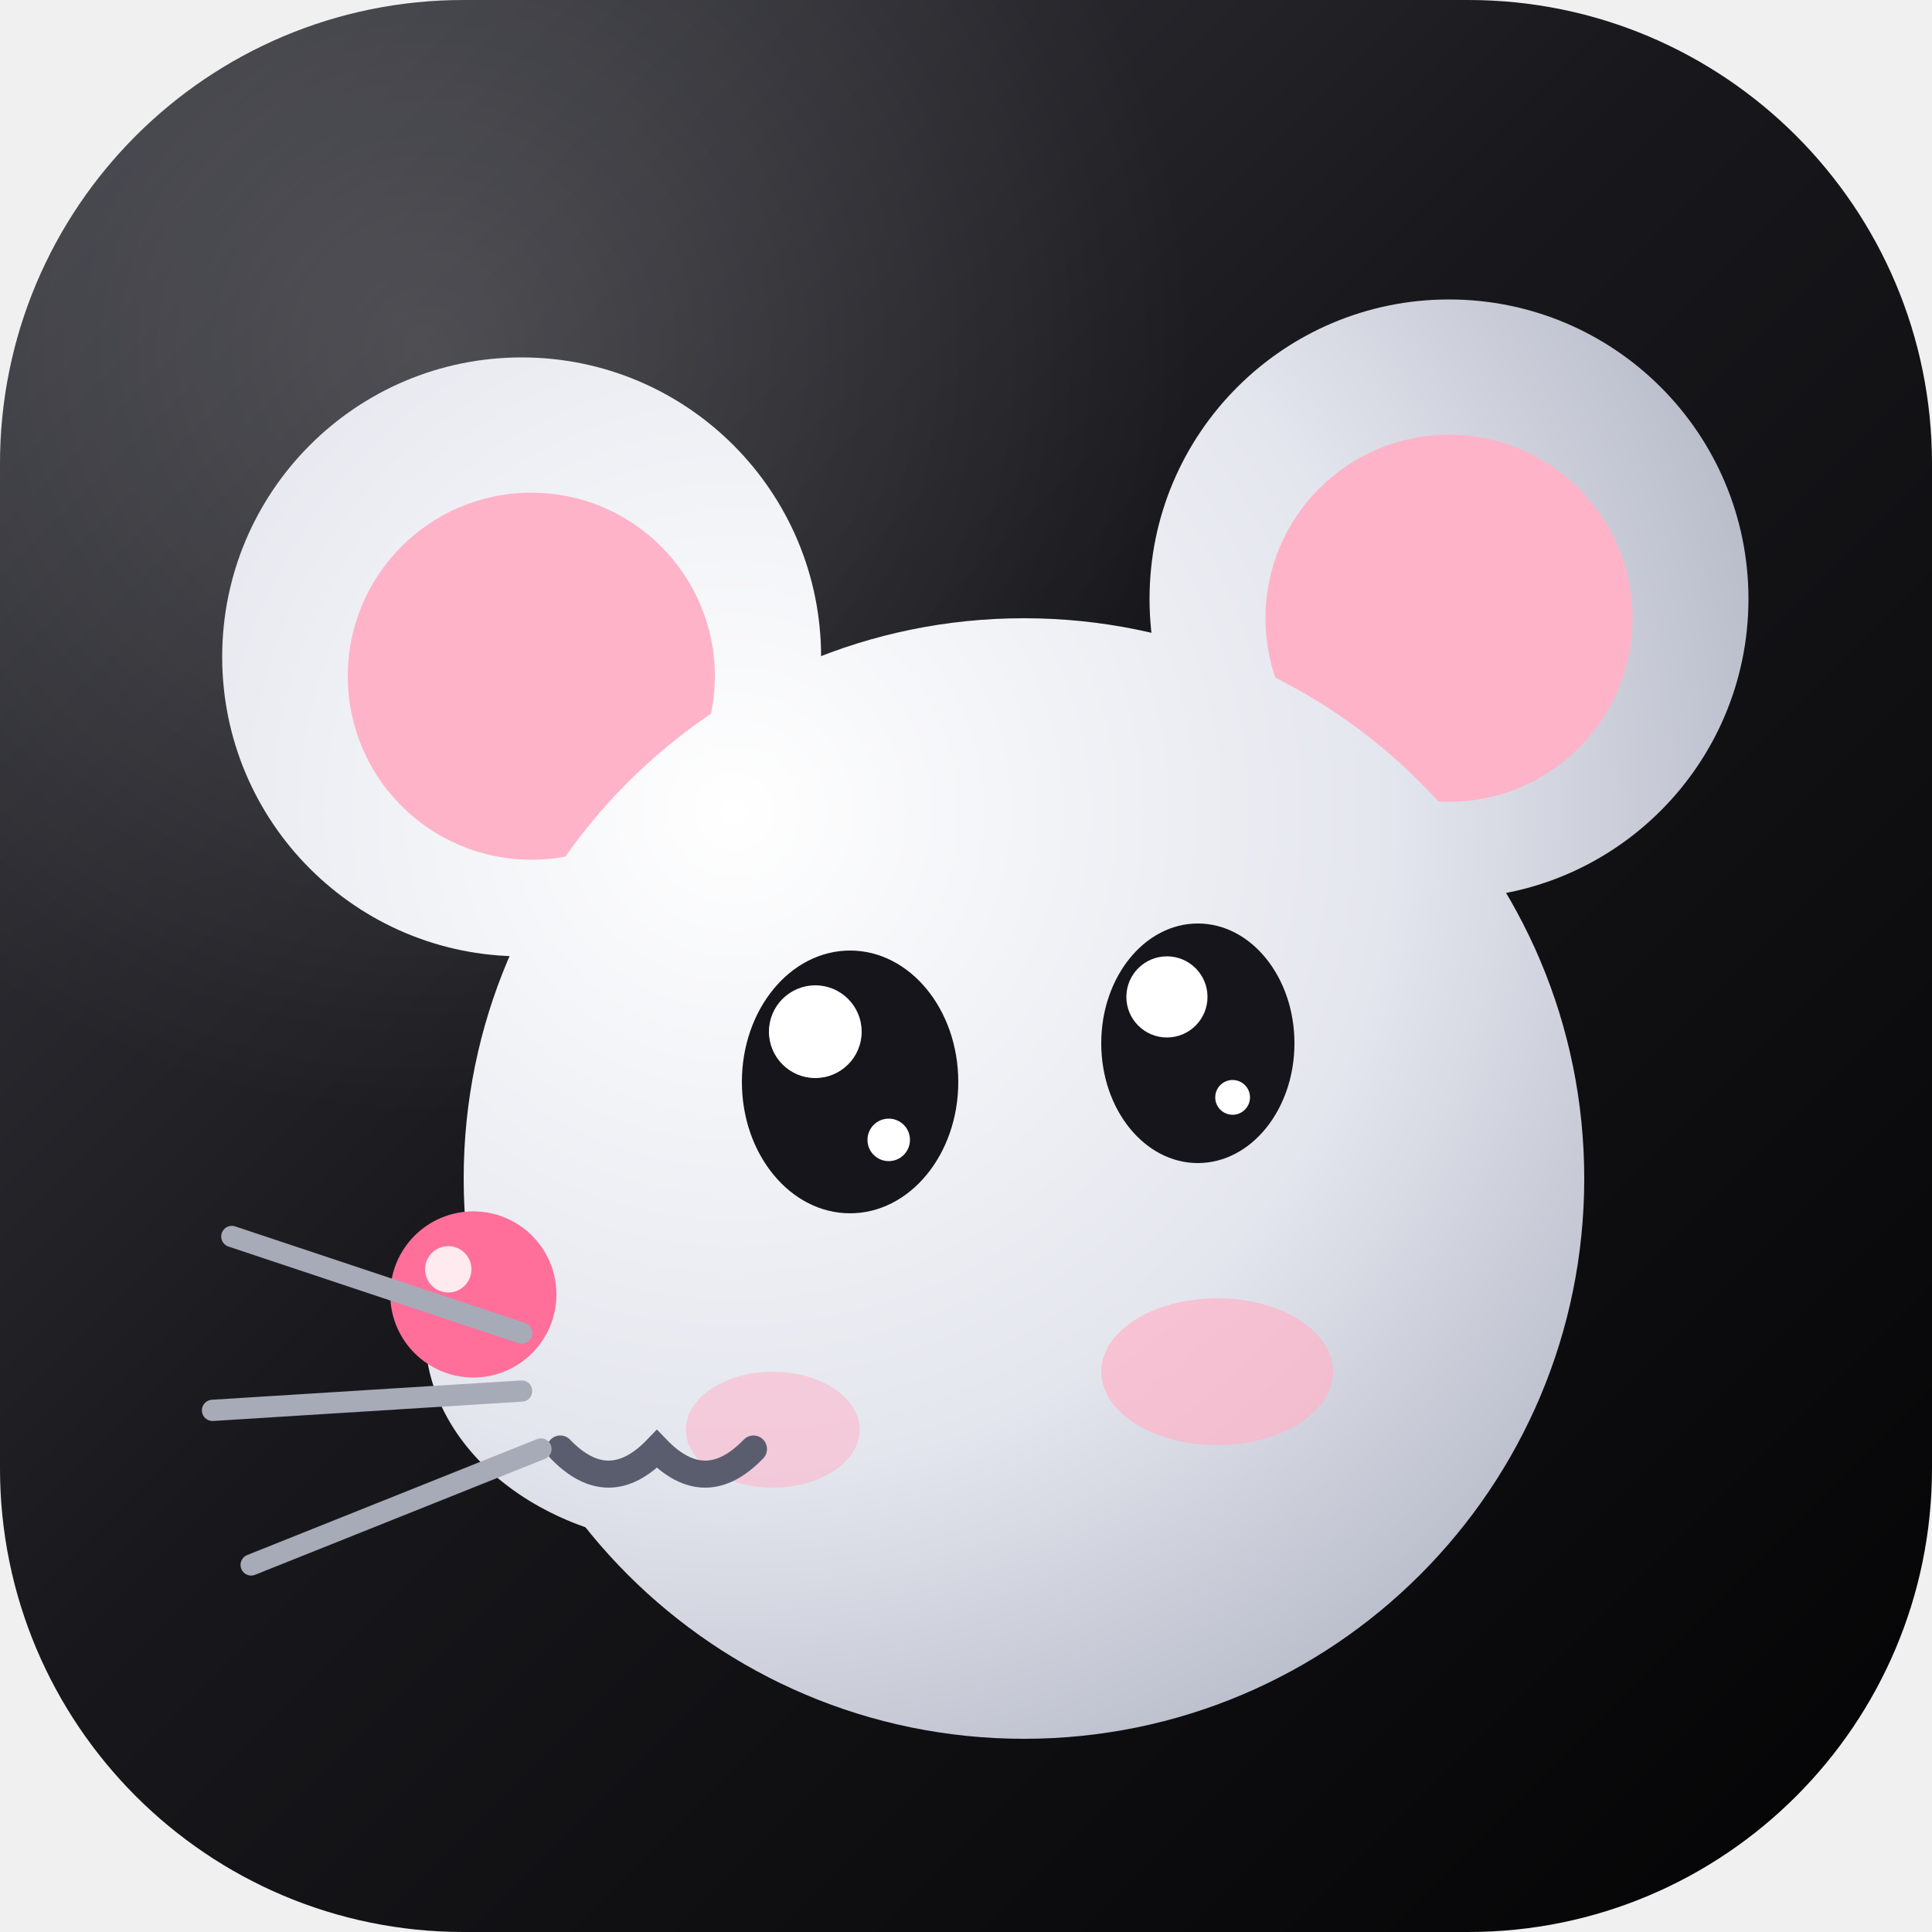
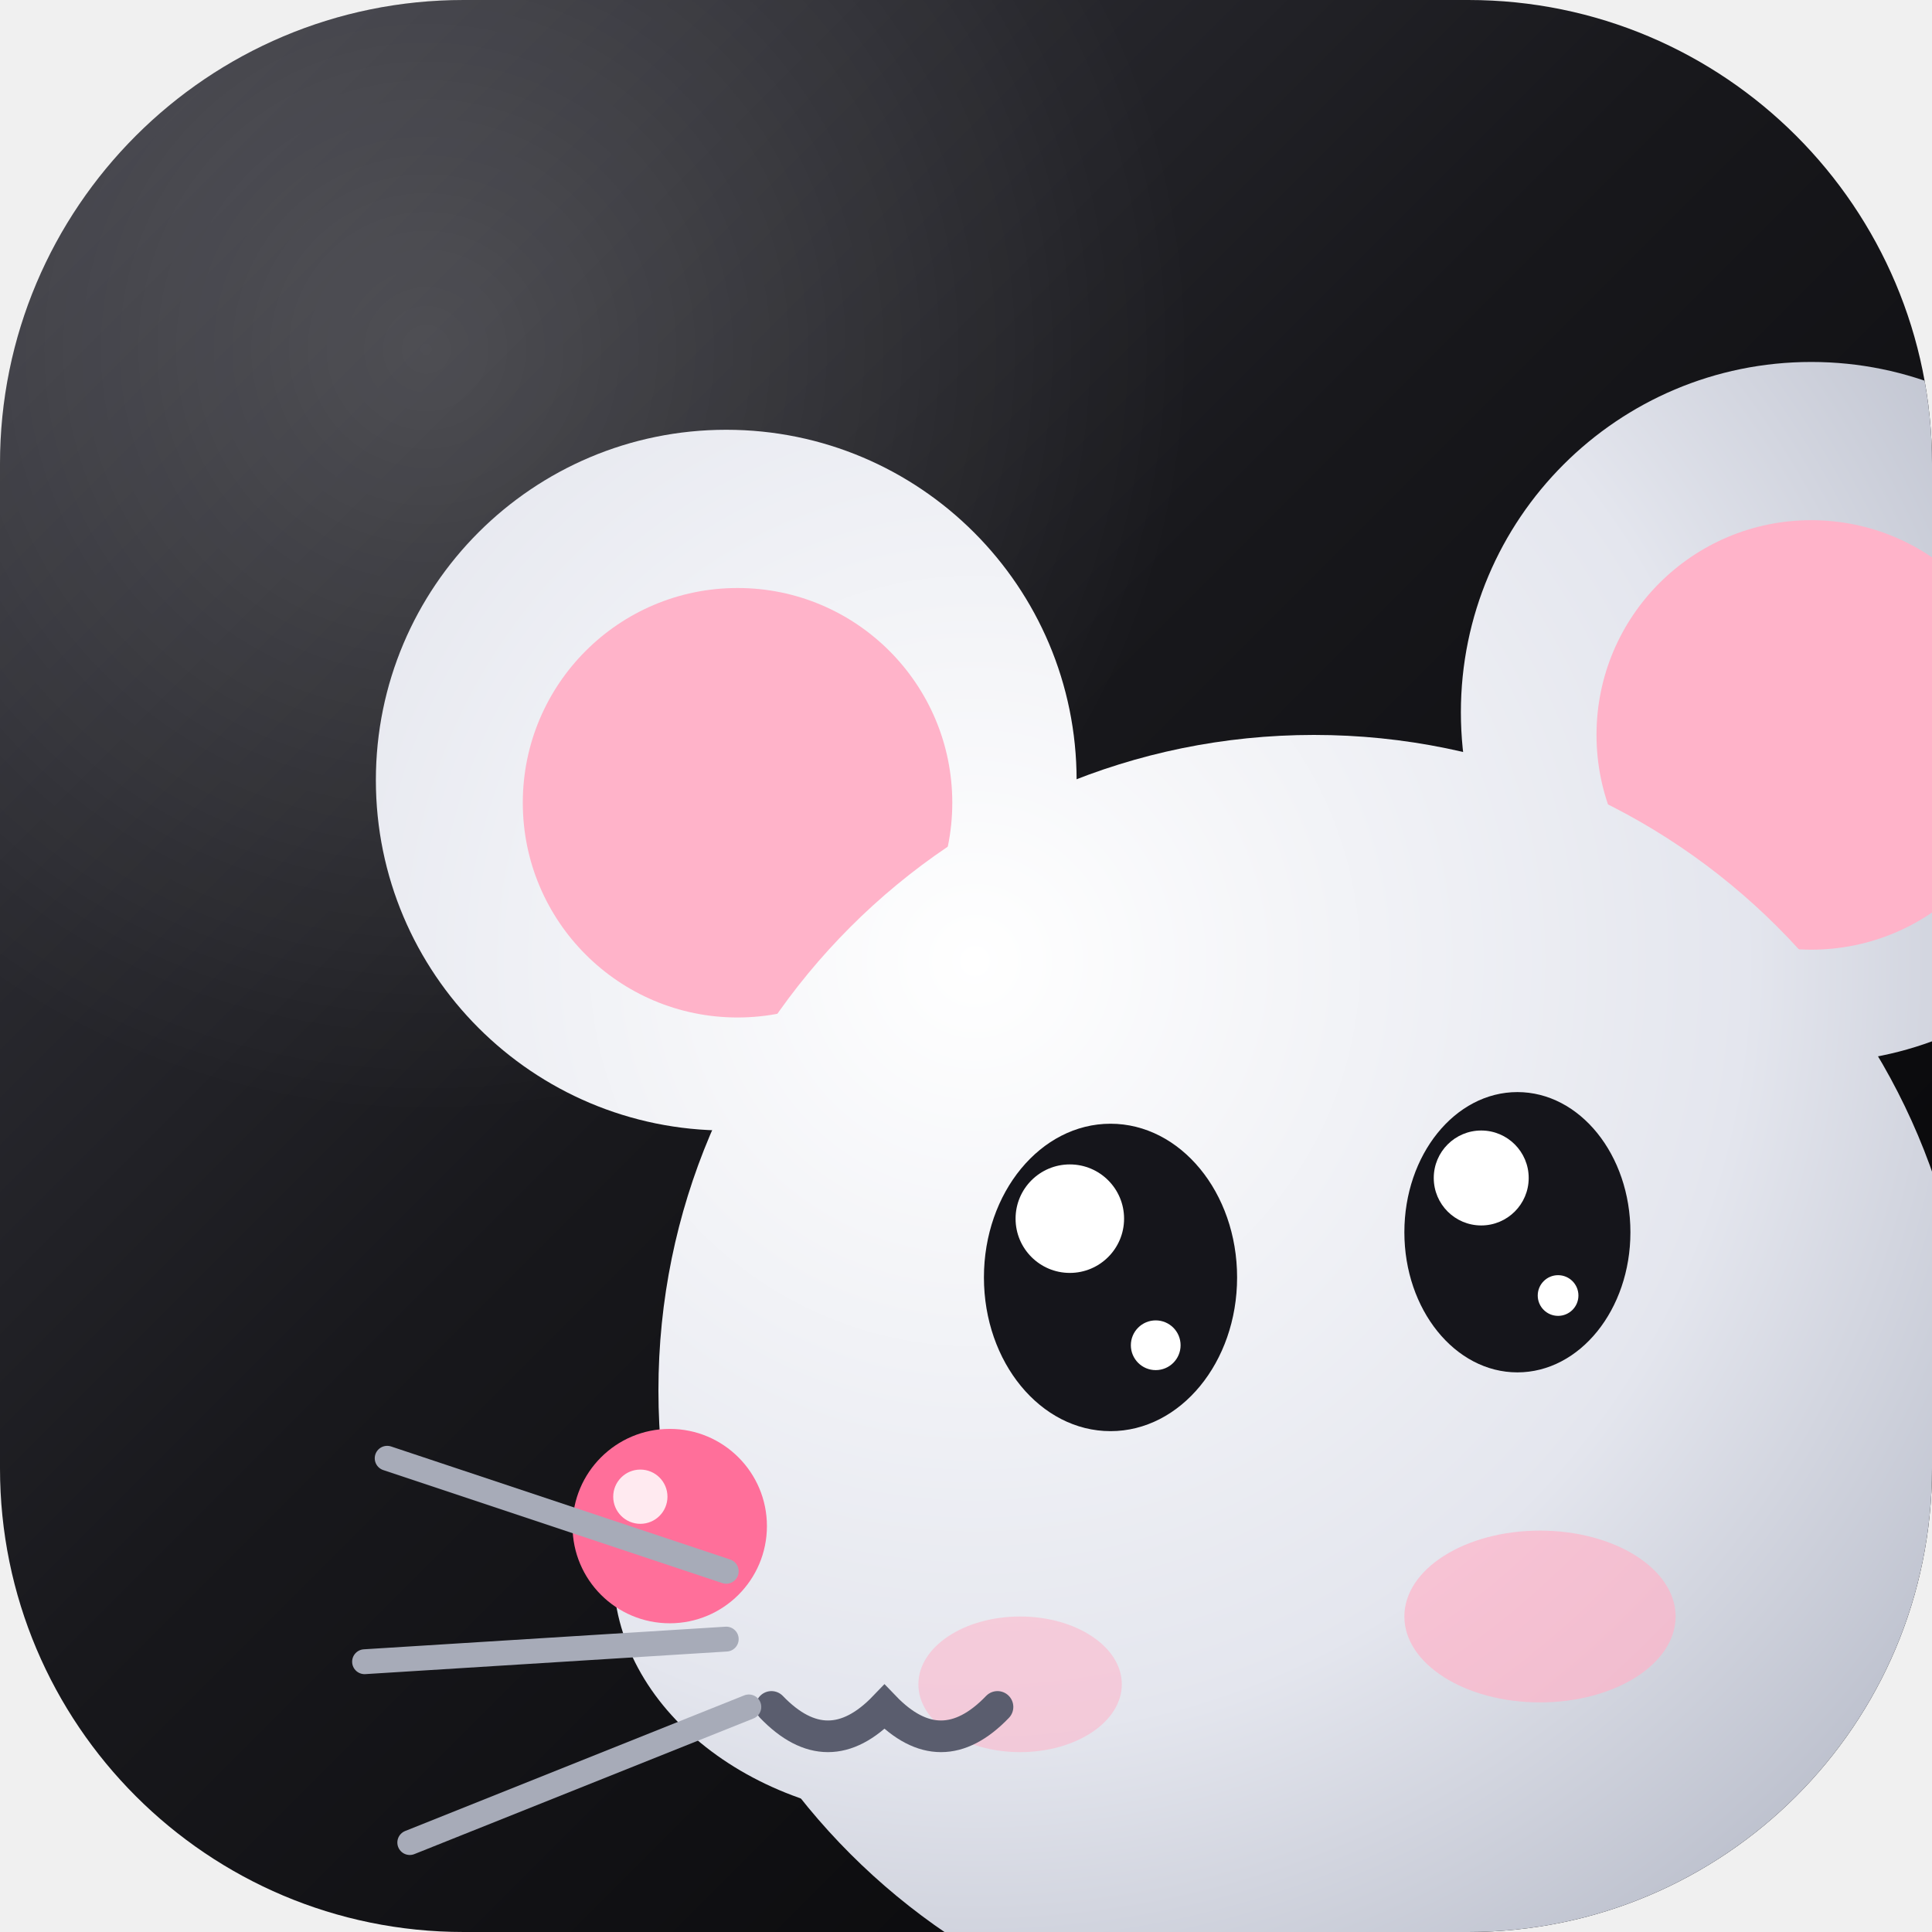
<svg xmlns="http://www.w3.org/2000/svg" viewBox="0 0 100 100">
  <defs>
    <linearGradient id="BG" x1="0" y1="0" x2="1" y2="1">
      <stop offset="0" stop-color="#3d3d45" />
      <stop offset="0.45" stop-color="#18181c" />
      <stop offset="1" stop-color="#030304" />
    </linearGradient>
    <radialGradient id="GLOW">
      <stop offset="0" stop-color="#ffffff" stop-opacity="0.16" />
      <stop offset="1" stop-color="#ffffff" stop-opacity="0" />
    </radialGradient>
    <radialGradient id="HEAD" gradientUnits="userSpaceOnUse" cx="38" cy="42" r="62">
      <stop offset="0" stop-color="#ffffff" />
      <stop offset="0.55" stop-color="#e4e6ee" />
      <stop offset="1" stop-color="#a9aebd" />
    </radialGradient>
    <clipPath id="CLIP">
      <rect width="100" height="100" rx="24" />
    </clipPath>
  </defs>
  <g clip-path="url(#CLIP)">
    <rect width="100" height="100" fill="url(#BG)" />
    <circle cx="22" cy="18" r="40" fill="url(#GLOW)" />
-     <circle cx="27" cy="34" r="15.5" fill="url(#HEAD)" />
-     <circle cx="27.5" cy="35" r="9.5" fill="#ffb3c9" />
-     <circle cx="75" cy="31" r="15.5" fill="url(#HEAD)" />
-     <circle cx="75" cy="32" r="9.5" fill="#ffb3c9" />
-     <circle cx="53" cy="61" r="29" fill="url(#HEAD)" />
-     <ellipse cx="36" cy="69" rx="14" ry="11" fill="url(#HEAD)" />
-     <ellipse cx="63" cy="71" rx="6" ry="3.8" fill="#ffb3c9" opacity="0.7" />
-     <ellipse cx="40" cy="74" rx="4.5" ry="3" fill="#ffb3c9" opacity="0.55" />
-     <ellipse cx="44" cy="56" rx="5.6" ry="6.8" fill="#15151b" />
-     <circle cx="42.2" cy="53.4" r="2.4" fill="#fff" />
-     <circle cx="46" cy="59" r="1.1" fill="#fff" />
-     <ellipse cx="62" cy="54" rx="5" ry="6.2" fill="#15151b" />
-     <circle cx="60.4" cy="51.6" r="2.1" fill="#fff" />
-     <circle cx="63.8" cy="56.8" r="0.9" fill="#fff" />
-     <circle cx="24.5" cy="67" r="4.3" fill="#ff6f9a" />
-     <circle cx="23.2" cy="65.7" r="1.2" fill="#fff" opacity="0.85" />
-     <path d="M29 75 q2.5 2.6 5 0 q2.5 2.6 5 0" stroke="#5a5d6e" stroke-width="1.4" fill="none" stroke-linecap="round" />
-     <path d="M27 69 L12 64 M27 72 L11 73 M28 75 L13 81" stroke="#a7abb8" stroke-width="1.1" stroke-linecap="round" />
+     <g transform="translate(6 0.6) scale(1.17)">
+       <circle cx="27" cy="34" r="15.5" fill="url(#HEAD)" />
+       <circle cx="27.5" cy="35" r="9.5" fill="#ffb3c9" />
+       <circle cx="75" cy="31" r="15.5" fill="url(#HEAD)" />
+       <circle cx="75" cy="32" r="9.5" fill="#ffb3c9" />
+       <circle cx="53" cy="61" r="29" fill="url(#HEAD)" />
+       <ellipse cx="36" cy="69" rx="14" ry="11" fill="url(#HEAD)" />
+       <ellipse cx="63" cy="71" rx="6" ry="3.8" fill="#ffb3c9" opacity="0.7" />
+       <ellipse cx="40" cy="74" rx="4.5" ry="3" fill="#ffb3c9" opacity="0.55" />
+       <ellipse cx="44" cy="56" rx="5.6" ry="6.8" fill="#15151b" />
+       <circle cx="42.2" cy="53.4" r="2.4" fill="#fff" />
+       <circle cx="46" cy="59" r="1.1" fill="#fff" />
+       <ellipse cx="62" cy="54" rx="5" ry="6.2" fill="#15151b" />
+       <circle cx="60.4" cy="51.6" r="2.1" fill="#fff" />
+       <circle cx="63.8" cy="56.8" r="0.9" fill="#fff" />
+       <circle cx="24.5" cy="67" r="4.3" fill="#ff6f9a" />
+       <circle cx="23.2" cy="65.7" r="1.2" fill="#fff" opacity="0.85" />
+       <path d="M29 75 q2.5 2.6 5 0 q2.5 2.6 5 0" stroke="#5a5d6e" stroke-width="1.4" fill="none" stroke-linecap="round" />
+       <path d="M27 69 L12 64 M27 72 L11 73 M28 75 L13 81" stroke="#a7abb8" stroke-width="1.1" stroke-linecap="round" />
+     </g>
  </g>
</svg>
